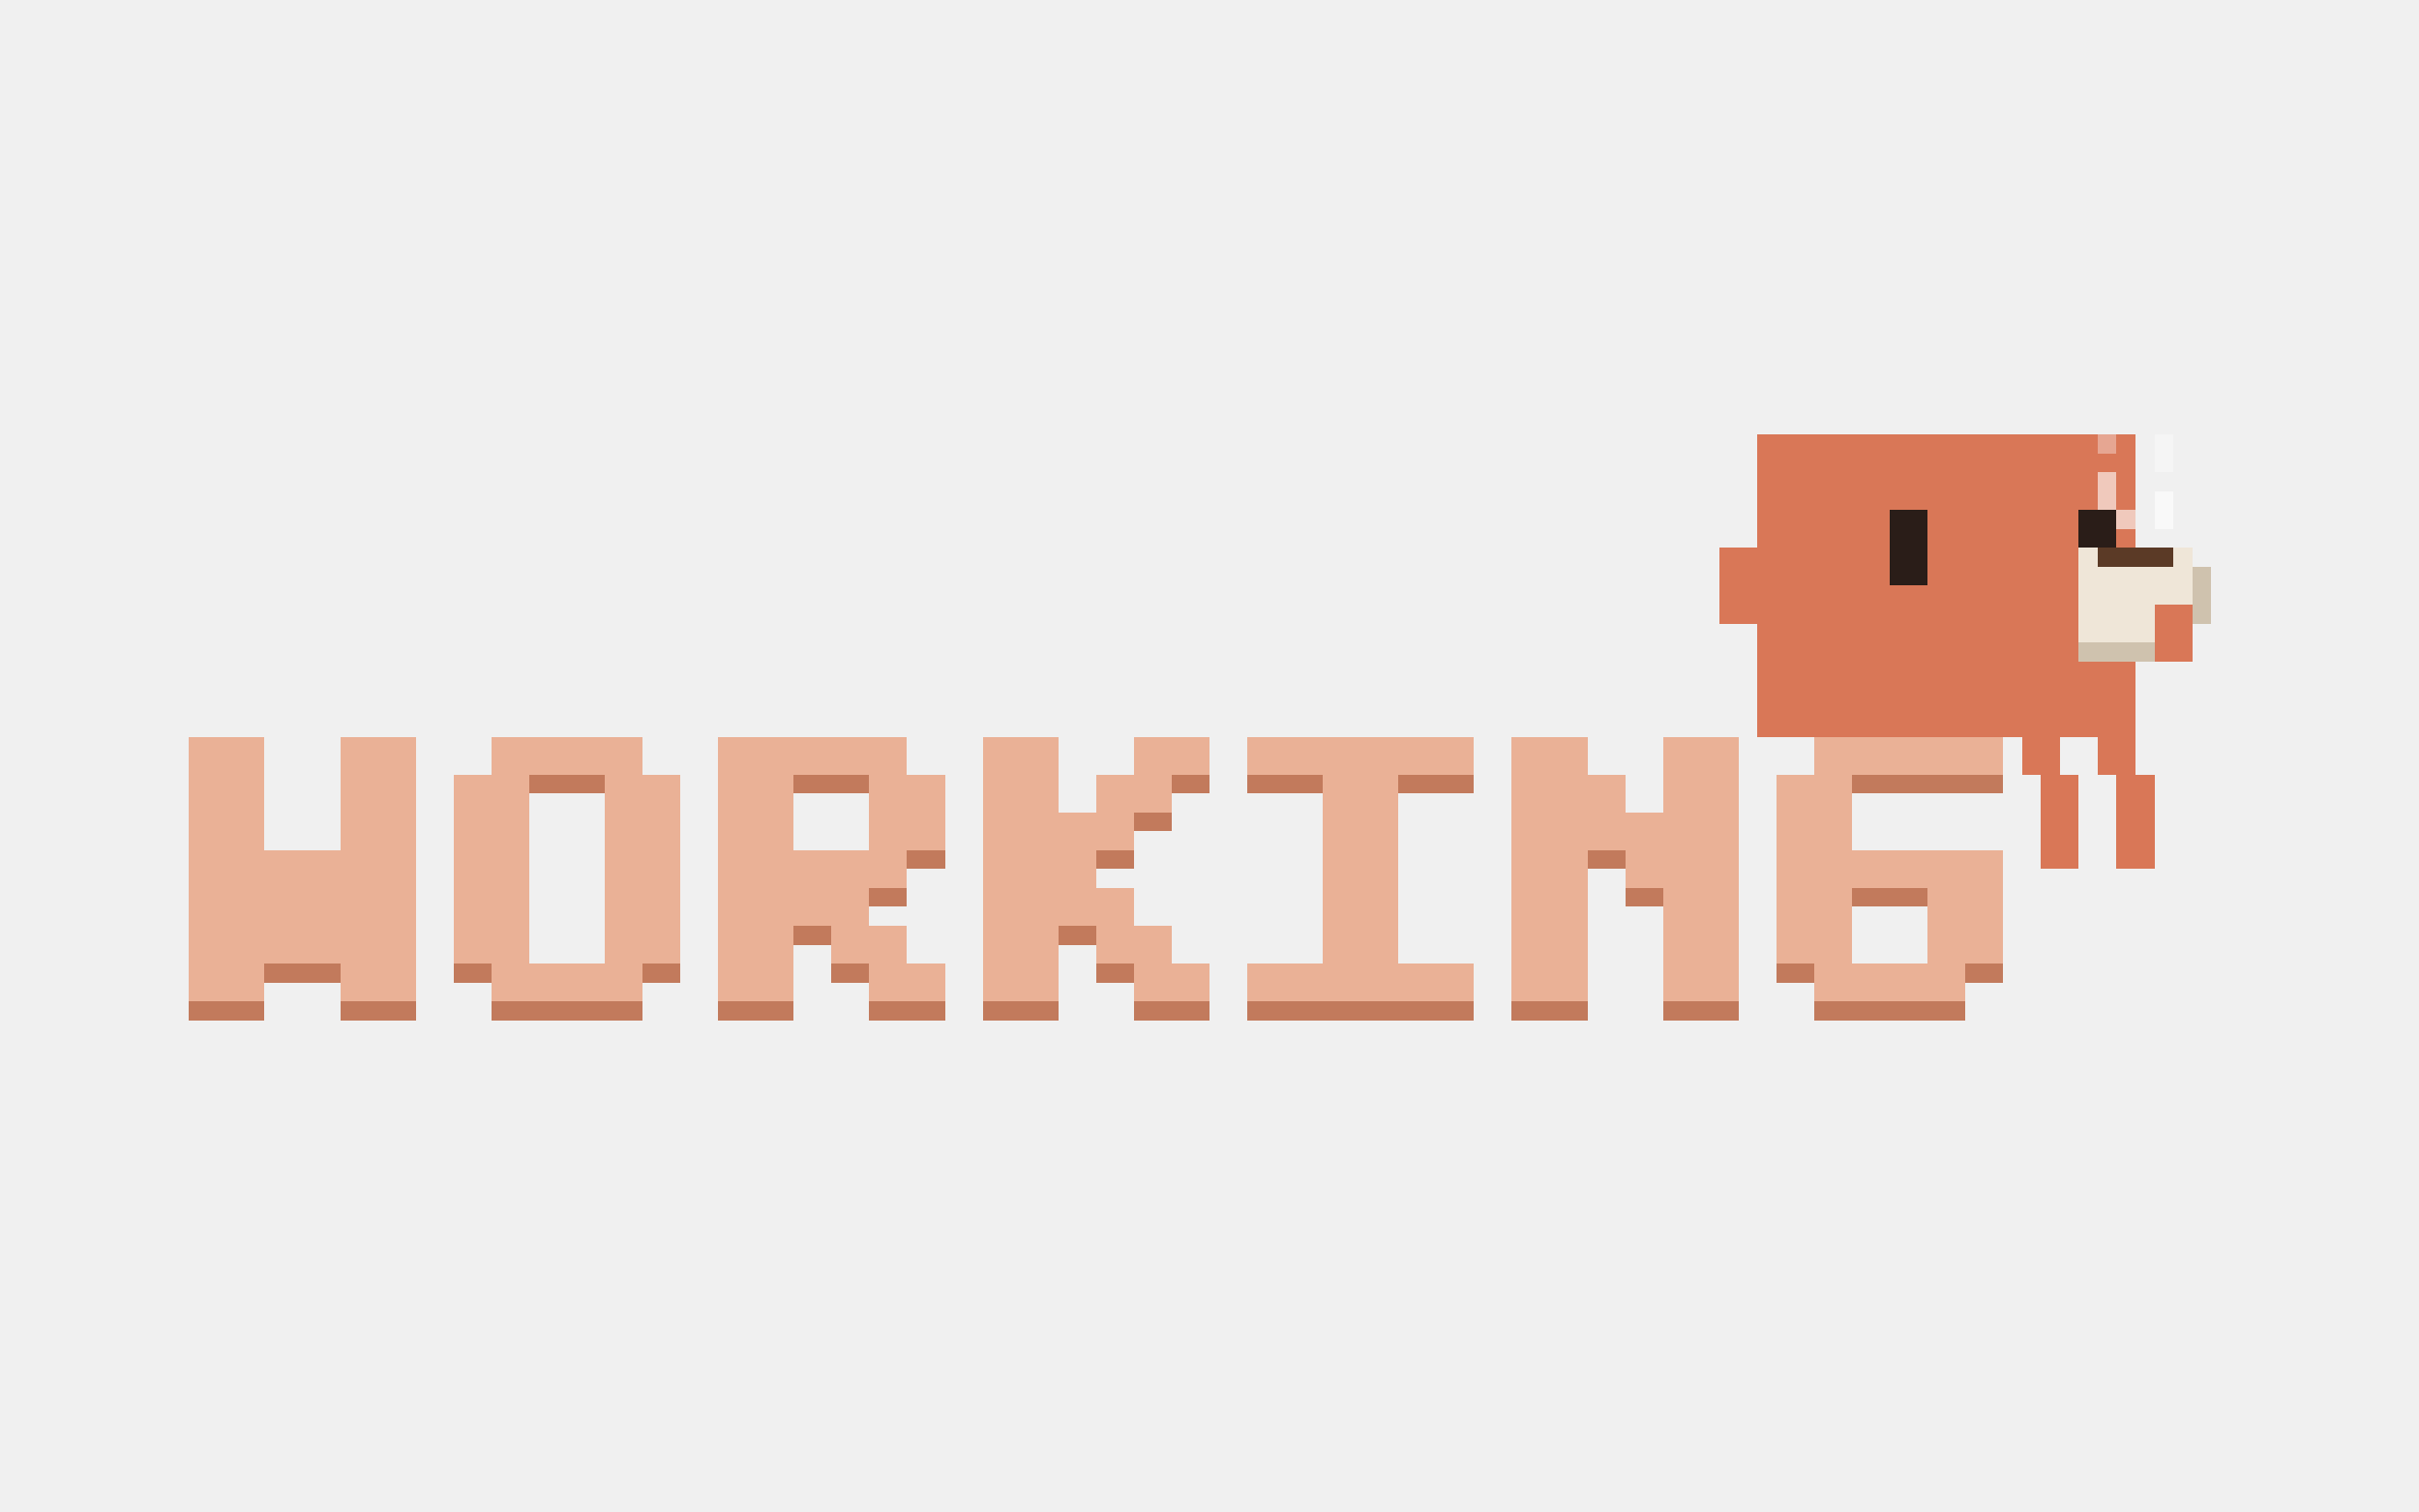
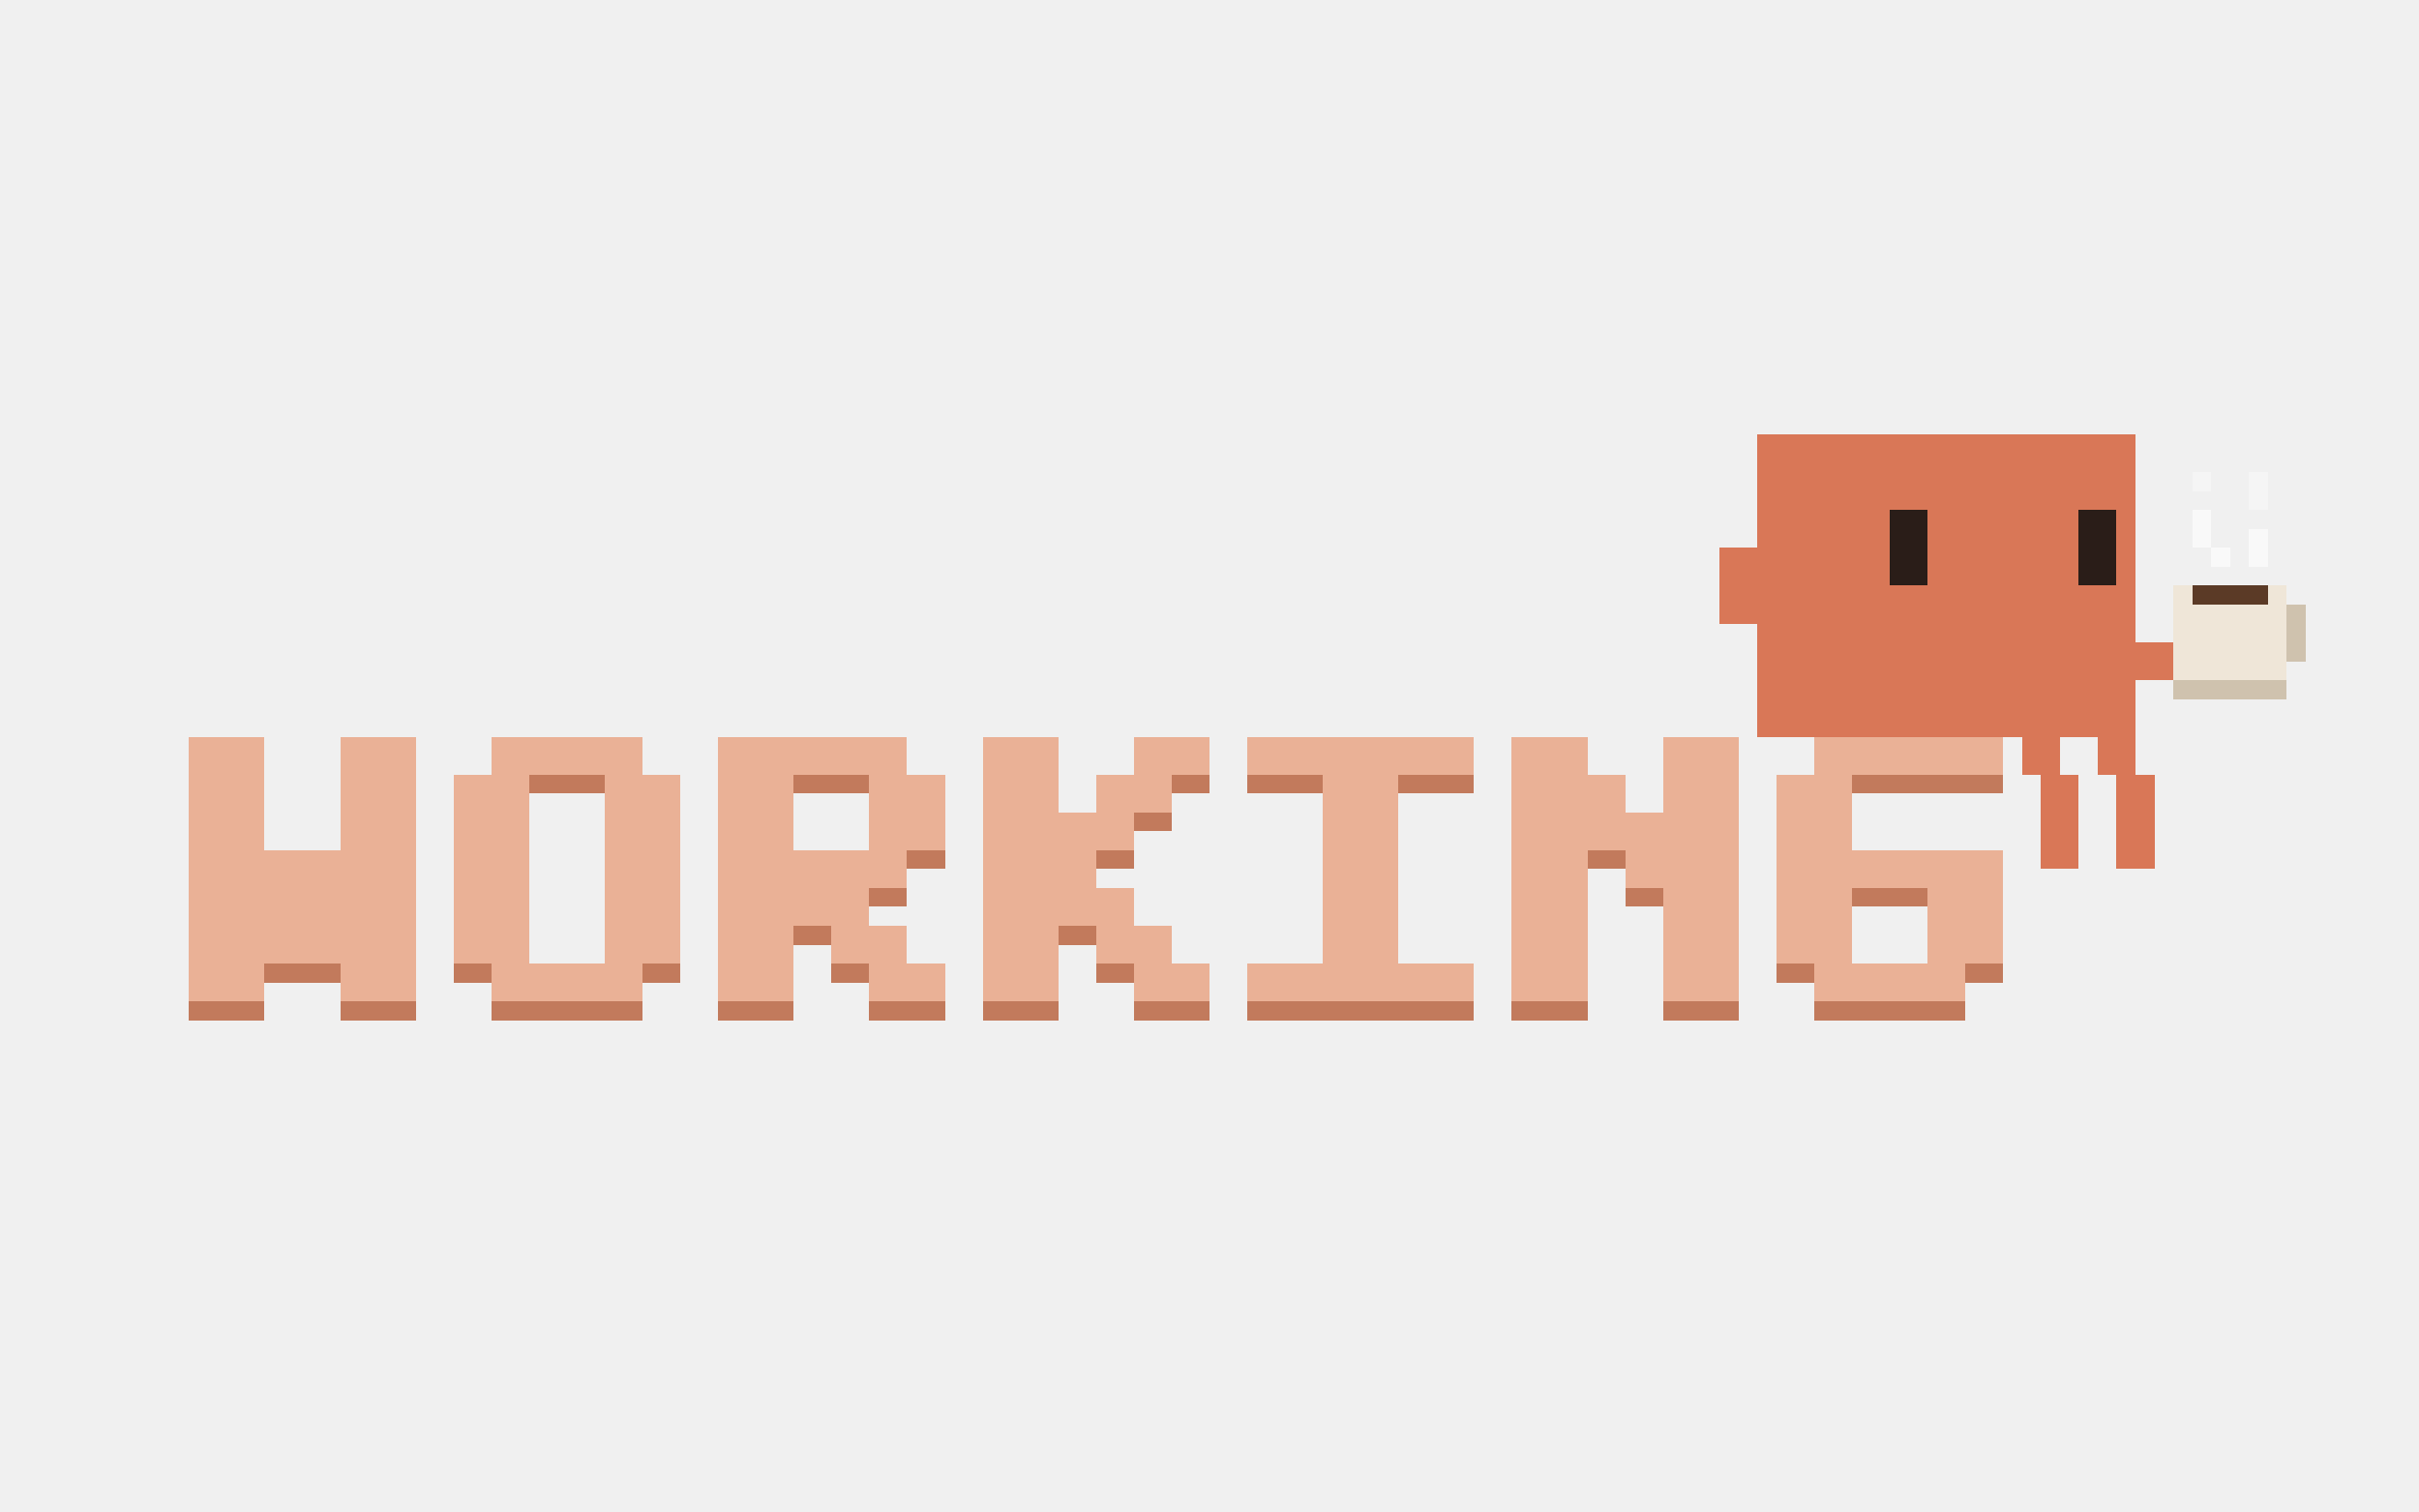
<svg xmlns="http://www.w3.org/2000/svg" data-fit="contain" width="560" height="350" viewBox="0 0 128 80" shape-rendering="crispEdges">
  <path fill="#c27a5c" d="M28 41h4v1h-4zM42 41h4v1h-4zM62 41h2v1h-2zM66 41h4v1h-4zM74 41h4v1h-4zM98 41h8v1h-8zM60 43h2v1h-2zM48 45h2v1h-2zM58 45h2v1h-2zM58 51h2v1h-2zM84 45h2v1h-2zM46 47h2v1h-2zM86 47h2v1h-2zM98 47h4v1h-4zM42 49h2v1h-2zM56 49h2v1h-2zM14 51h4v1h-4zM24 51h2v1h-2zM34 51h2v1h-2zM44 51h2v1h-2zM94 51h2v1h-2zM104 51h2v1h-2zM10 53h4v1h-4zM18 53h4v1h-4zM26 53h8v1h-8zM38 53h4v1h-4zM46 53h4v1h-4zM52 53h4v1h-4zM60 53h4v1h-4zM66 53h12v1h-12zM80 53h4v1h-4zM88 53h4v1h-4zM96 53h8v1h-8z" />
  <path fill="#eab196" d="M10 39h4v6h-4zM10 51h4v2h-4zM18 39h4v6h-4zM18 51h4v2h-4zM26 39h8v2h-8zM26 51h8v2h-8zM38 39h10v2h-10zM38 45h10v2h-10zM52 39h4v4h-4zM52 49h4v4h-4zM60 39h4v2h-4zM60 51h4v2h-4zM66 39h12v2h-12zM66 51h12v2h-12zM80 39h4v2h-4zM80 45h4v8h-4zM88 39h4v4h-4zM88 47h4v6h-4zM96 39h10v2h-10zM24 41h4v10h-4zM32 41h4v10h-4zM38 41h4v4h-4zM38 49h4v4h-4zM46 41h4v4h-4zM46 51h4v2h-4zM58 41h4v2h-4zM58 49h4v2h-4zM70 41h4v10h-4zM80 41h6v2h-6zM94 41h4v4h-4zM94 47h4v4h-4zM52 43h8v2h-8zM52 47h8v2h-8zM80 43h12v2h-12zM10 45h12v6h-12zM52 45h6v2h-6zM86 45h6v2h-6zM94 45h12v2h-12zM38 47h8v2h-8zM102 47h4v4h-4zM44 49h4v2h-4zM96 51h8v2h-8z" />
  <path fill="#d97757" d="M93 23h20v6h-20zM93 33h20v6h-20zM91 29h22v4h-22z" />
  <g>
-     <animate attributeName="opacity" calcMode="discrete" values="1;0;1;0;1;0;1" keyTimes="0;0.196;0.208;0.392;0.51;0.627;0.784" dur="10.2s" repeatCount="indefinite" />
+     <animate attributeName="opacity" calcMode="discrete" values="1;0;1;0;1;0;1" keyTimes="0;0.196;0.208;0.392;0.549;0.627;0.784" dur="10.2s" repeatCount="indefinite" />
    <path fill="#2a1d18" d="M100 27h2v4h-2zM110 27h2v4h-2z" />
  </g>
  <g opacity="0">
    <animate attributeName="opacity" calcMode="discrete" values="0;1;0" keyTimes="0;0.627;0.784" dur="10.2s" repeatCount="indefinite" />
    <path fill="#2a1d18" d="M98 27h2v4h-2zM108 27h2v4h-2z" />
  </g>
  <g opacity="0">
-     <animate attributeName="opacity" calcMode="discrete" values="0;1;0" keyTimes="0;0.392;0.51" dur="10.2s" repeatCount="indefinite" />
-     <path fill="#2a1d18" d="M101 28h1v1h-1zM111 28h1v1h-1zM100 29h1v1h-1zM102 29h1v1h-1zM110 29h1v1h-1zM112 29h1v1h-1z" />
+     <animate attributeName="opacity" calcMode="discrete" values="0;1;0" keyTimes="0;0.392;0.549" dur="10.2s" repeatCount="indefinite" />
+     <path fill="#2a1d18" d="M99 27h2v2h-2zM109 27h2v2h-2zM97 29h2v2h-2zM101 29h2v2h-2zM107 29h2v2h-2zM111 29h2v2h-2z" />
  </g>
  <g opacity="0">
    <animate attributeName="opacity" calcMode="discrete" values="0;1;0" keyTimes="0;0.196;0.208" dur="10.2s" repeatCount="indefinite" />
-     <path fill="#2a1d18" d="M100 29h3v1h-3zM110 29h3v1h-3z" />
+     <path fill="#2a1d18" d="M98 28h6v2h-6zM108 28h6v2h-6z" />
  </g>
  <g>
-     <animate attributeName="opacity" calcMode="discrete" values="1;0;1" keyTimes="0;0.392;0.51" dur="10.2s" repeatCount="indefinite" />
-     <path fill="#5b3a26" d="M111 29h4v1h-4z" />
-     <path fill="#cfc2ae" d="M116 30h1v3h-1zM110 34h4v1h-4z" />
-     <path fill="#d97757" d="M108 31h2v3h-2zM114 32h2v3h-2z" />
-     <path fill="#efe6d8" d="M110 29h1v1h-1zM115 29h1v1h-1zM110 30h6v2h-6zM110 32h4v2h-4z" />
+     <animate attributeName="opacity" calcMode="discrete" values="1;0;1" keyTimes="0;0.392;0.549" dur="10.2s" repeatCount="indefinite" />
+     <path fill="#5b3a26" d="M116 31h4v1h-4z" />
+     <path fill="#cfc2ae" d="M121 32h1v3h-1zM115 36h6v1h-6z" />
+     <path fill="#d97757" d="M113 34h2v2h-2z" />
+     <path fill="#efe6d8" d="M115 31h1v1h-1zM120 31h1v1h-1zM115 32h6v4h-6z" />
    <g>
      <animate attributeName="opacity" calcMode="discrete" values="1;0" keyTimes="0;0.25" dur="1s" repeatCount="indefinite" />
-       <path fill="#ffffff" fill-opacity="0.35" d="M111 23h1v1h-1zM114 23h1v2h-1z" />
-       <path fill="#ffffff" fill-opacity="0.6" d="M111 25h1v2h-1zM114 26h1v2h-1zM112 27h1v1h-1z" />
+       <path fill="#ffffff" fill-opacity="0.35" d="M116 25h1v1h-1zM119 25h1v2h-1z" />
+       <path fill="#ffffff" fill-opacity="0.6" d="M116 27h1v2h-1zM119 28h1v2h-1zM117 29h1v1h-1z" />
    </g>
    <g opacity="0">
      <animate attributeName="opacity" calcMode="discrete" values="0;1;0" keyTimes="0;0.25;0.5" dur="1s" repeatCount="indefinite" />
-       <path fill="#ffffff" fill-opacity="0.35" d="M111 23h1v2h-1zM115 23h1v1h-1zM114 24h1v1h-1z" />
-       <path fill="#ffffff" fill-opacity="0.6" d="M114 25h1v1h-1zM114 27h1v1h-1zM111 26h1v2h-1z" />
+       <path fill="#ffffff" fill-opacity="0.35" d="M116 25h1v2h-1zM120 25h1v1h-1zM119 26h1v1h-1z" />
+       <path fill="#ffffff" fill-opacity="0.6" d="M119 27h1v1h-1zM119 29h1v1h-1zM116 28h1v2h-1z" />
    </g>
    <g opacity="0">
      <animate attributeName="opacity" calcMode="discrete" values="0;1;0" keyTimes="0;0.5;0.75" dur="1s" repeatCount="indefinite" />
-       <path fill="#ffffff" fill-opacity="0.35" d="M112 23h1v1h-1zM111 24h1v1h-1zM115 24h1v1h-1z" />
-       <path fill="#ffffff" fill-opacity="0.6" d="M111 25h1v1h-1zM111 27h1v1h-1zM114 25h1v2h-1z" />
+       <path fill="#ffffff" fill-opacity="0.35" d="M117 25h1v1h-1zM116 26h1v1h-1zM120 26h1v1h-1z" />
+       <path fill="#ffffff" fill-opacity="0.6" d="M116 27h1v1h-1zM116 29h1v1h-1zM119 27h1v2h-1z" />
    </g>
    <g opacity="0">
      <animate attributeName="opacity" calcMode="discrete" values="0;1" keyTimes="0;0.75" dur="1s" repeatCount="indefinite" />
-       <path fill="#ffffff" fill-opacity="0.35" d="M114 23h1v1h-1zM112 24h1v1h-1z" />
-       <path fill="#ffffff" fill-opacity="0.6" d="M111 25h1v2h-1zM115 25h1v1h-1zM114 26h1v2h-1z" />
+       <path fill="#ffffff" fill-opacity="0.35" d="M119 25h1v1h-1zM117 26h1v1h-1z" />
+       <path fill="#ffffff" fill-opacity="0.6" d="M116 27h1v2h-1zM120 27h1v1h-1zM119 28h1v2h-1z" />
    </g>
  </g>
  <g opacity="0">
-     <animate attributeName="opacity" calcMode="discrete" values="0;1;0" keyTimes="0;0.392;0.51" dur="10.2s" repeatCount="indefinite" />
-     <path fill="#5b3a26" d="M111 25h4v1h-4z" />
-     <path fill="#cfc2ae" d="M116 26h1v3h-1zM110 30h4v1h-4z" />
-     <path fill="#d97757" d="M108 27h2v3h-2zM114 28h2v3h-2z" />
-     <path fill="#efe6d8" d="M110 25h1v1h-1zM115 25h1v1h-1zM110 26h6v2h-6zM110 28h4v2h-4z" />
+     <animate attributeName="opacity" calcMode="discrete" values="0;1;0" keyTimes="0;0.392;0.549" dur="10.2s" repeatCount="indefinite" />
+     <path fill="#5b3a26" d="M114 26h4v1h-4z" />
+     <path fill="#cfc2ae" d="M119 27h1v3h-1zM113 31h6v1h-6z" />
+     <path fill="#efe6d8" d="M113 26h1v1h-1zM118 26h1v1h-1zM113 27h6v4h-6z" />
  </g>
  <g>
    <animate attributeName="opacity" calcMode="discrete" values="1;0;1;0;1" keyTimes="0;0.294;0.451;0.784;0.902" dur="10.2s" repeatCount="indefinite" />
    <path fill="#d97757" d="M107 39h2v2h-2zM111 39h2v2h-2zM108 41h2v5h-2zM112 41h2v5h-2z" />
  </g>
  <g opacity="0">
    <animate attributeName="opacity" calcMode="discrete" values="0;1;0;1;0;1;0;1;0;1;0;1;0;1;0" keyTimes="0;0.294;0.314;0.333;0.353;0.372;0.392;0.412;0.431;0.784;0.804;0.824;0.843;0.863;0.882" dur="10.2s" repeatCount="indefinite" />
    <path fill="#d97757" d="M107 39h2v2h-2zM111 39h2v2h-2zM108 41h2v3h-2zM112 41h2v3h-2zM109 44h4v2h-4z" />
  </g>
  <g opacity="0">
    <animate attributeName="opacity" calcMode="discrete" values="0;1;0;1;0;1;0;1;0;1;0;1;0;1;0" keyTimes="0;0.314;0.333;0.353;0.372;0.392;0.412;0.431;0.451;0.804;0.824;0.843;0.863;0.882;0.902" dur="10.2s" repeatCount="indefinite" />
    <path fill="#d97757" d="M107 39h2v2h-2zM107 44h2v2h-2zM111 39h2v2h-2zM108 41h2v3h-2zM112 41h2v3h-2zM113 44h2v2h-2z" />
  </g>
</svg>
